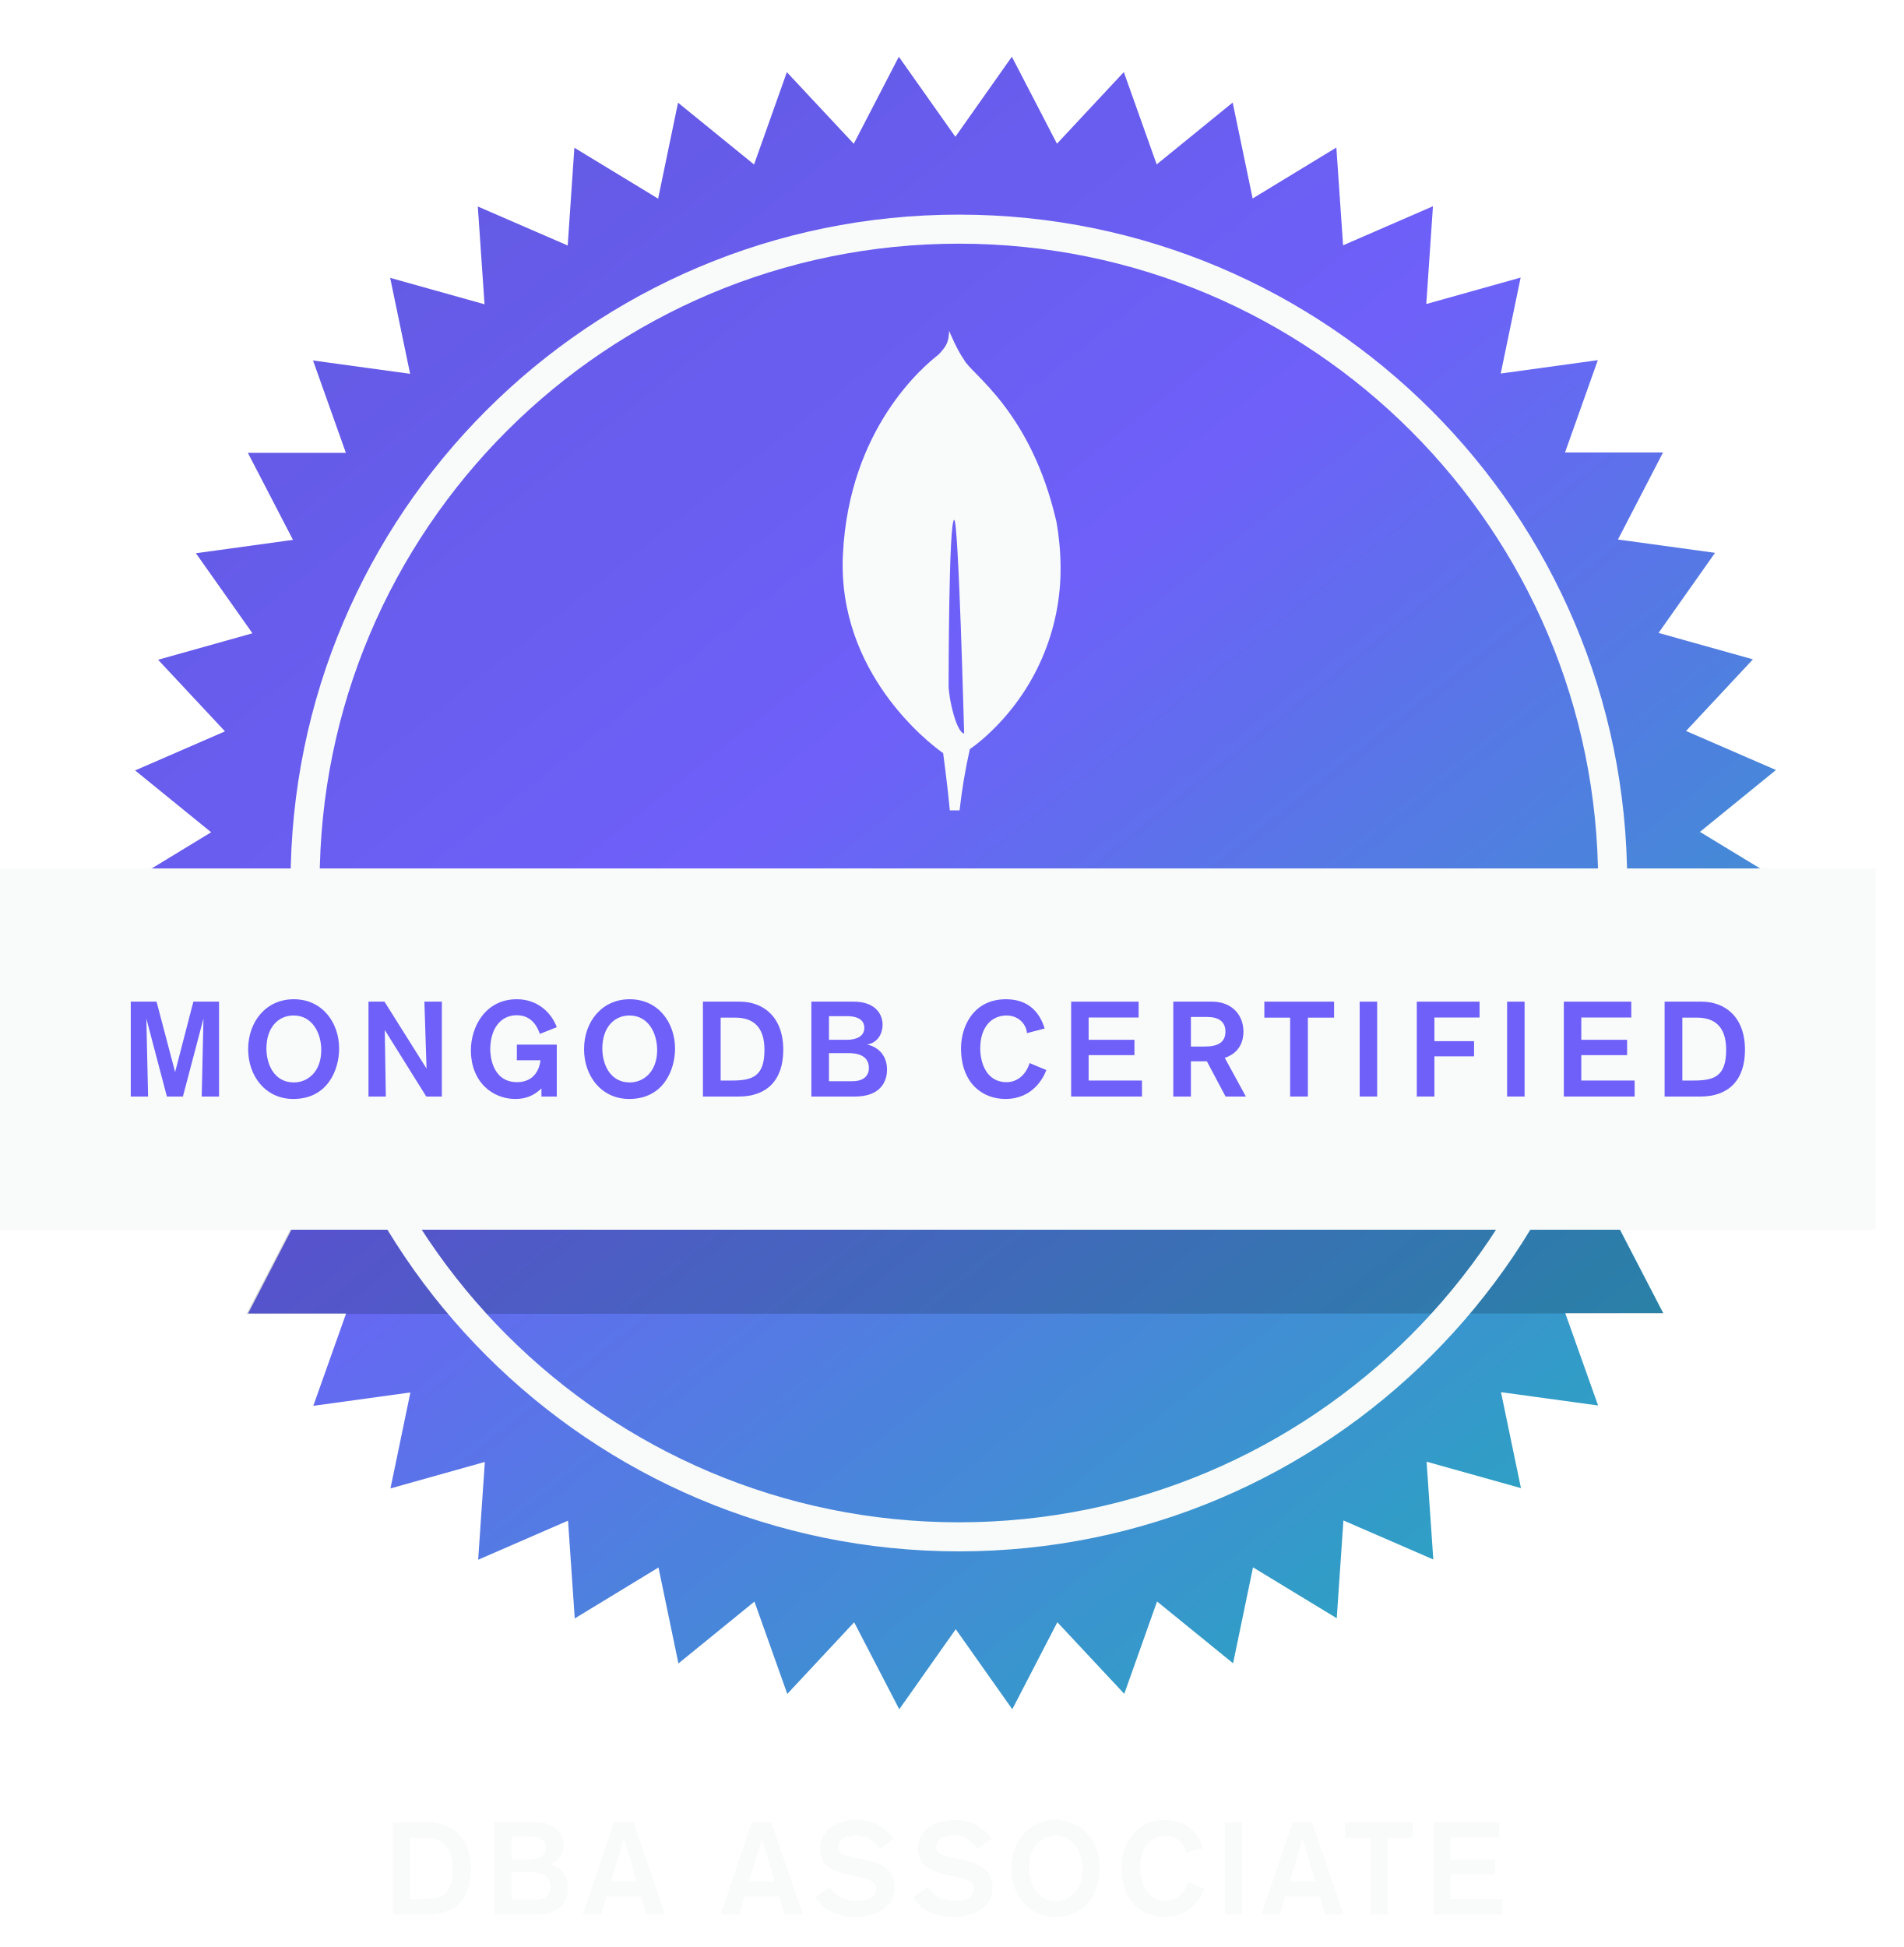
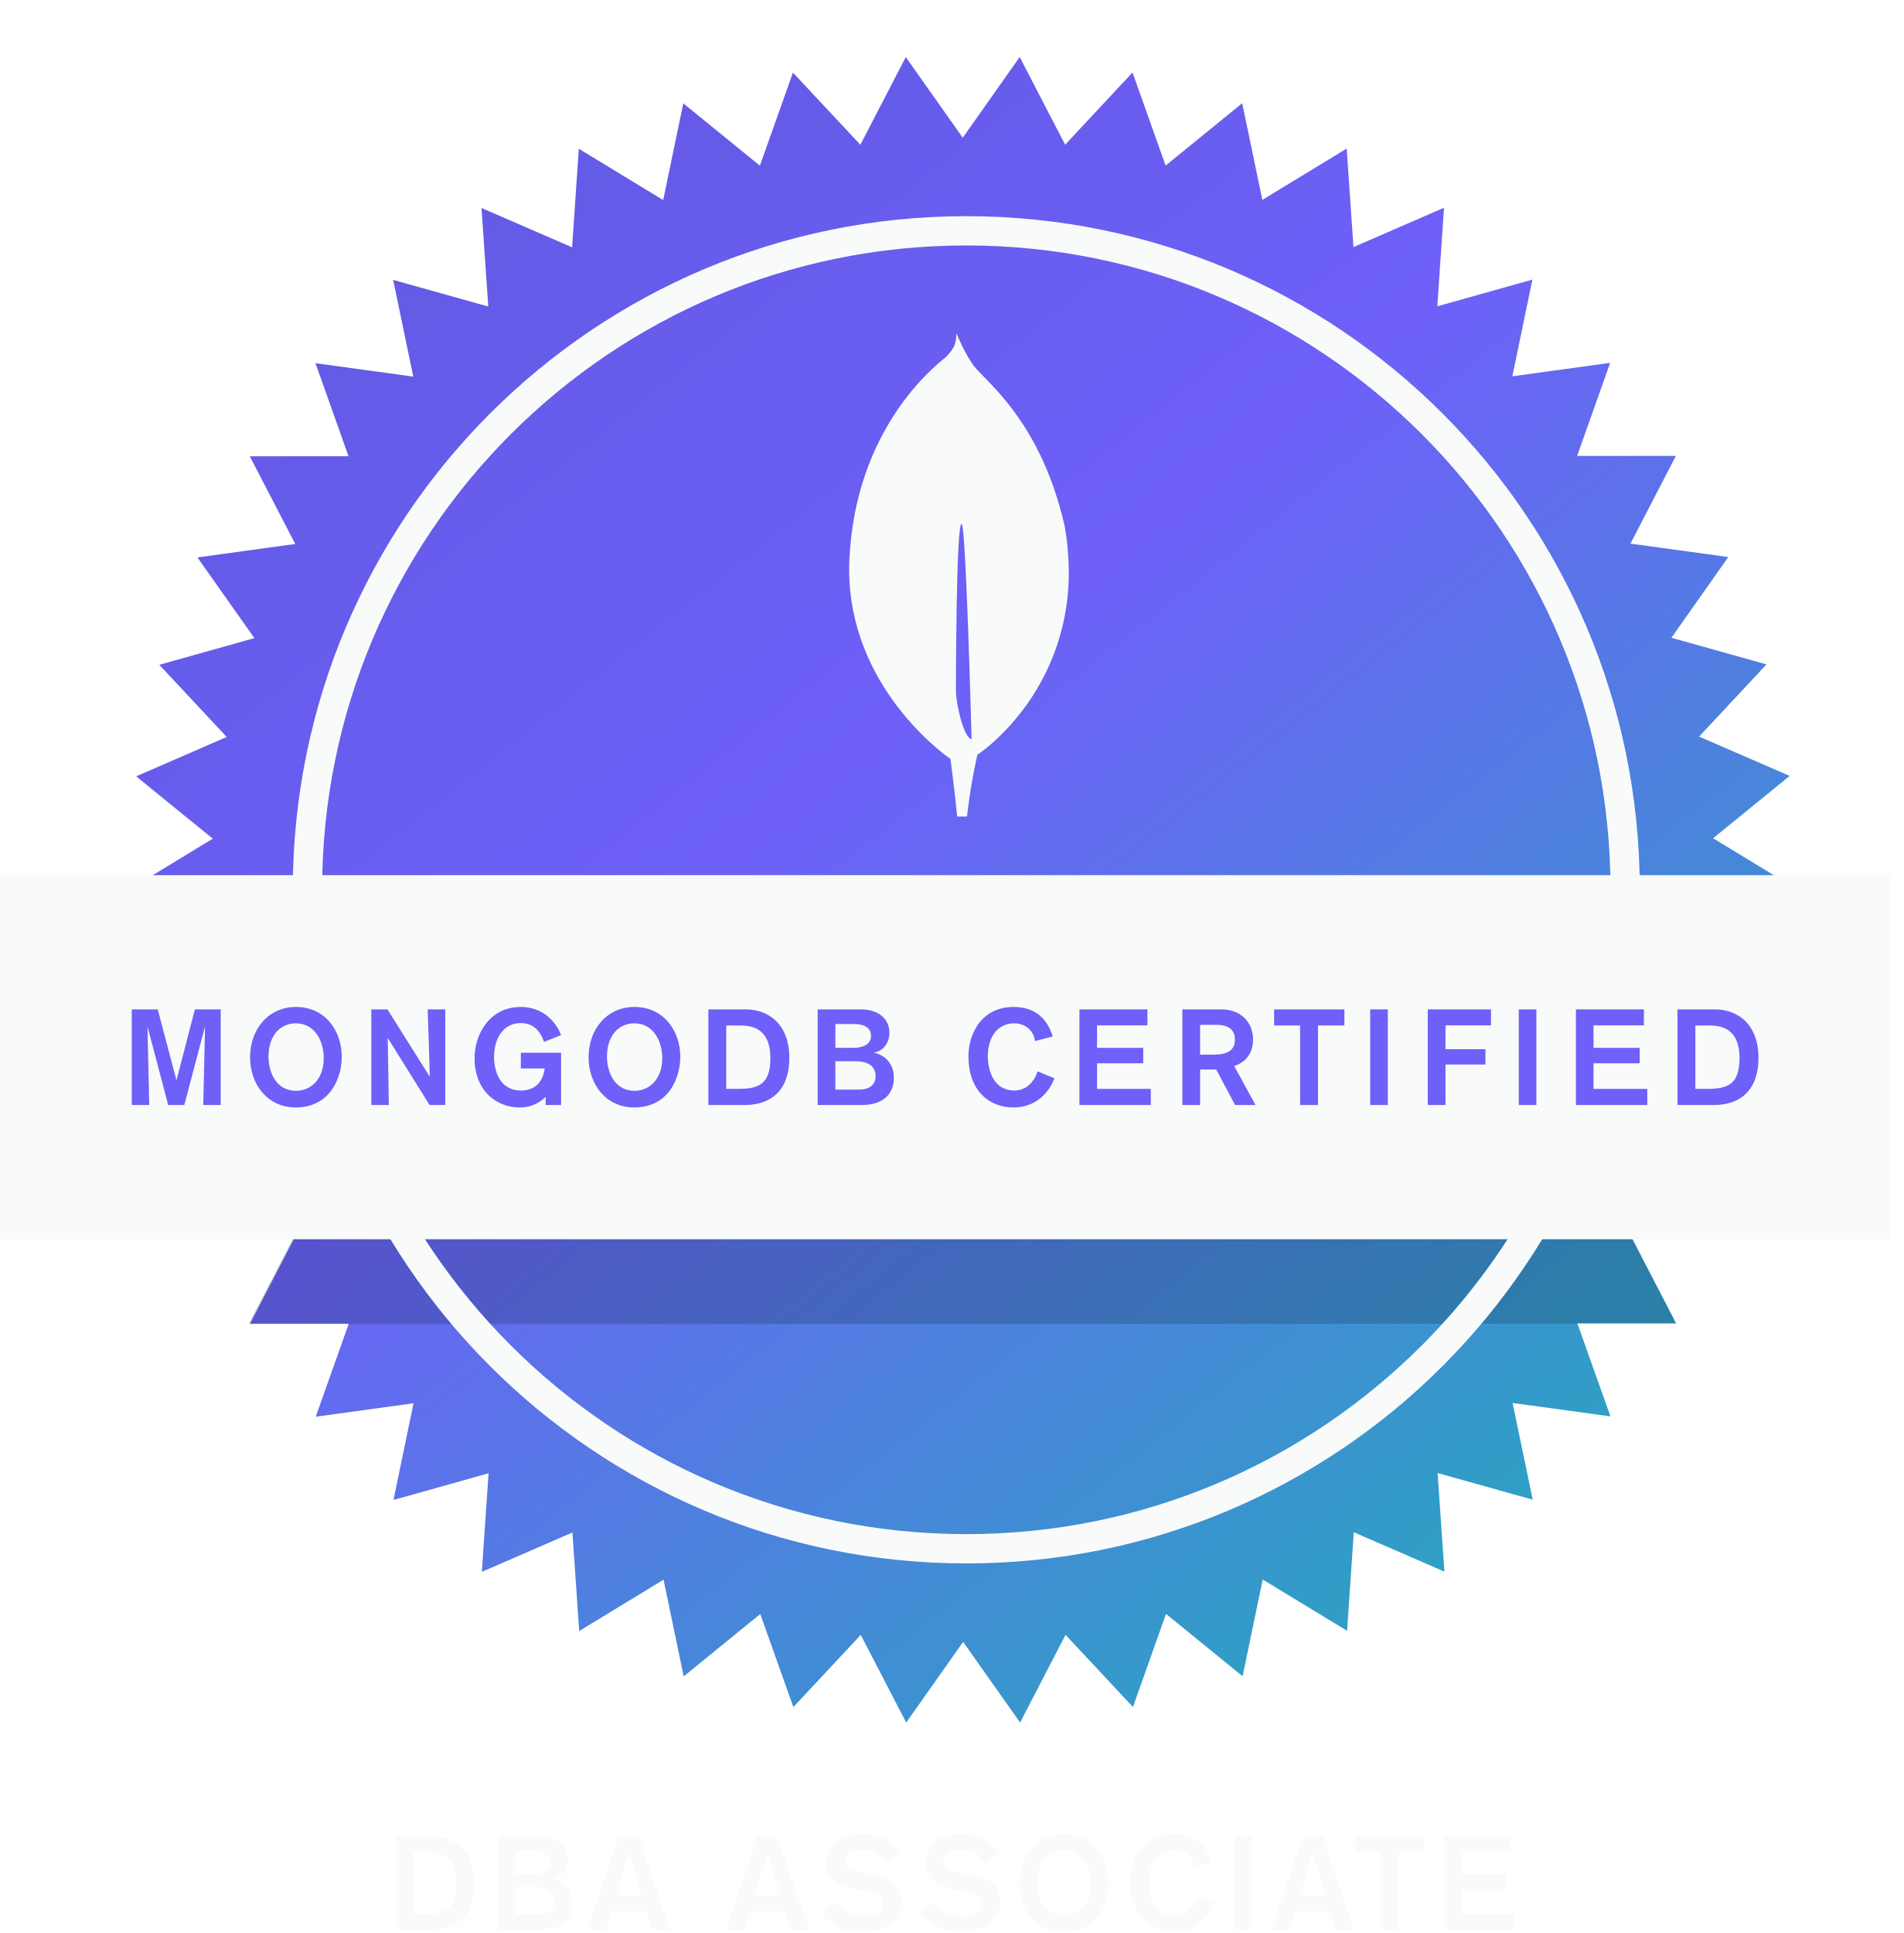
- <svg xmlns="http://www.w3.org/2000/svg" width="131" height="134" viewBox="0 0 131 134" fill="none">
-   <path d="M61.866 3.905L65.758 9.414L69.646 3.903L72.751 9.89L77.353 4.96L79.614 11.315L84.845 7.057L86.219 13.66L91.981 10.155L92.444 16.883L98.63 14.195L98.171 20.924L104.666 19.103L103.295 25.707L109.977 24.787L107.72 31.143L114.465 31.142L111.364 37.131L118.046 38.048L114.158 43.56L120.653 45.378L116.051 50.309L122.238 52.995L117.007 57.253L122.771 60.756L117.009 64.262L122.242 68.517L116.057 71.207L120.661 76.135L114.167 77.957L118.058 83.466L111.376 84.386L114.481 90.374L107.736 90.376L109.996 96.731L103.314 95.815L104.687 102.418L98.192 100.6L98.654 107.329L92.467 104.644L92.008 111.373L86.244 107.871L84.873 114.475L79.64 110.22L77.383 116.576L72.777 111.648L69.676 117.637L65.784 112.128L61.896 117.639L58.791 111.651L54.189 116.582L51.928 110.227L46.697 114.485L45.323 107.881L39.56 111.387L39.098 104.658L32.912 107.347L33.371 100.617L26.876 102.439L28.247 95.834L21.565 96.754L23.822 90.398L17.077 90.4L20.178 84.41L13.496 83.493L17.384 77.982L10.889 76.163L15.491 71.233L9.304 68.547L14.535 64.289L8.771 60.786L14.533 57.279L9.3 53.024L15.486 50.335L10.881 45.407L17.375 43.585L13.484 38.076L20.166 37.155L17.061 31.167L23.806 31.165L21.546 24.81L28.228 25.727L26.855 19.123L33.35 20.941L32.888 14.212L39.075 16.897L39.534 10.168L45.298 13.671L46.669 7.067L51.902 11.322L54.159 4.966L58.765 9.894L61.866 3.905Z" fill="url(#paint0_linear)" />
-   <path opacity="0.2" d="M114.48 90.397L111.373 84.409L20.083 84.439L16.978 90.429L23.729 90.427L107.729 90.399L114.48 90.397Z" fill="#061621" />
-   <path fill-rule="evenodd" clip-rule="evenodd" d="M112 60.771C112 86.176 91.405 106.771 66 106.771C40.595 106.771 20 86.176 20 60.771C20 35.366 40.595 14.771 66 14.771C91.405 14.771 112 35.366 112 60.771ZM66 104.771C90.3 104.771 110 85.071 110 60.771C110 36.47 90.3 16.771 66 16.771C41.7 16.771 22 36.47 22 60.771C22 85.071 41.7 104.771 66 104.771Z" fill="#F9FBFA" />
-   <path d="M27.041 125.417V131.771H29.444C31.316 131.771 32.423 130.682 32.423 128.648C32.423 126.371 31.019 125.417 29.516 125.417H27.041ZM28.229 126.488H29.21C30.389 126.488 31.163 127.082 31.163 128.648C31.163 130.439 30.344 130.7 28.967 130.7H28.229V126.488Z" fill="#F9FBFA" />
-   <path d="M34.034 125.417V131.771H36.959C38.597 131.771 39.101 130.835 39.101 129.971C39.101 128.873 38.336 128.396 37.751 128.288C38.516 128.18 38.804 127.496 38.804 126.974C38.804 126.155 38.21 125.417 36.878 125.417H34.034ZM35.213 126.389H36.446C36.923 126.389 37.58 126.524 37.58 127.172C37.58 127.802 36.941 127.973 36.41 127.973H35.213V126.389ZM35.213 128.864H36.536C37.031 128.864 37.886 128.972 37.886 129.863C37.886 130.331 37.589 130.745 36.779 130.745H35.213V128.864Z" fill="#F9FBFA" />
-   <path d="M45.774 131.771L43.605 125.417H42.255L40.104 131.771H41.382L41.751 130.529H44.136L44.505 131.771H45.774ZM43.821 129.485H42.066L42.948 126.56L43.821 129.485Z" fill="#F9FBFA" />
-   <path d="M55.266 131.771L53.096 125.417H51.746L49.596 131.771H50.873L51.242 130.529H53.627L53.996 131.771H55.266ZM53.312 129.485H51.557L52.44 126.56L53.312 129.485Z" fill="#F9FBFA" />
-   <path d="M61.525 126.542C60.643 125.345 59.527 125.255 58.96 125.255C57.358 125.255 56.449 126.11 56.449 127.235C56.449 128.477 57.457 128.819 58.267 128.999L59.077 129.179C59.878 129.359 60.301 129.476 60.301 129.998C60.301 130.547 59.77 130.835 59.077 130.835C57.907 130.835 57.385 130.295 57.106 129.881L56.107 130.574C56.674 131.555 57.826 131.933 58.888 131.933C60.022 131.933 61.588 131.456 61.588 129.881C61.588 128.603 60.526 128.216 59.527 128L58.861 127.856C58.186 127.712 57.7 127.595 57.7 127.1C57.7 126.425 58.618 126.326 58.888 126.326C59.887 126.326 60.346 126.947 60.544 127.271L61.525 126.542Z" fill="#F9FBFA" />
-   <path d="M68.261 126.542C67.379 125.345 66.263 125.255 65.696 125.255C64.094 125.255 63.185 126.11 63.185 127.235C63.185 128.477 64.193 128.819 65.003 128.999L65.813 129.179C66.614 129.359 67.037 129.476 67.037 129.998C67.037 130.547 66.506 130.835 65.813 130.835C64.643 130.835 64.121 130.295 63.842 129.881L62.843 130.574C63.41 131.555 64.562 131.933 65.624 131.933C66.758 131.933 68.324 131.456 68.324 129.881C68.324 128.603 67.262 128.216 66.263 128L65.597 127.856C64.922 127.712 64.436 127.595 64.436 127.1C64.436 126.425 65.354 126.326 65.624 126.326C66.623 126.326 67.082 126.947 67.28 127.271L68.261 126.542Z" fill="#F9FBFA" />
-   <path d="M69.611 128.603C69.611 130.385 70.763 131.933 72.635 131.933C74.921 131.933 75.704 129.998 75.704 128.558C75.704 126.839 74.597 125.255 72.662 125.255C70.826 125.255 69.611 126.74 69.611 128.603ZM70.835 128.558C70.835 127.163 71.609 126.344 72.653 126.344C73.913 126.344 74.507 127.523 74.507 128.657C74.507 130.097 73.616 130.826 72.671 130.826C71.312 130.826 70.835 129.548 70.835 128.558Z" fill="#F9FBFA" />
-   <path d="M81.779 129.53C81.59 130.178 81.059 130.808 80.24 130.808C78.827 130.808 78.476 129.413 78.476 128.549C78.476 127.136 79.214 126.344 80.249 126.344C80.951 126.344 81.536 126.83 81.608 127.523L82.787 127.217C82.517 126.308 81.842 125.255 80.204 125.255C77.99 125.255 77.189 127.118 77.189 128.531C77.189 130.907 78.656 131.933 80.159 131.933C81.986 131.933 82.697 130.538 82.904 129.998L81.779 129.53Z" fill="#F9FBFA" />
-   <path d="M85.482 131.771V125.417H84.312V131.771H85.482Z" fill="#F9FBFA" />
-   <path d="M92.484 131.771L90.315 125.417H88.965L86.814 131.771H88.092L88.461 130.529H90.846L91.215 131.771H92.484ZM90.531 129.485H88.776L89.658 126.56L90.531 129.485Z" fill="#F9FBFA" />
-   <path d="M97.249 126.488V125.417H92.578V126.488H94.306V131.771H95.494V126.488H97.249Z" fill="#F9FBFA" />
-   <path d="M103.419 131.771V130.7H99.846V128.999H102.915V127.973H99.846V126.479H103.194V125.417H98.676V131.771H103.419Z" fill="#F9FBFA" />
-   <path d="M72.714 35.909C70.955 28.24 66.801 25.718 66.354 24.755C65.863 24.073 65.369 22.862 65.369 22.862C65.36 22.843 65.347 22.806 65.332 22.771C65.282 23.449 65.255 23.713 64.605 24.399C63.598 25.182 58.432 29.465 58.017 38.179C57.626 46.303 63.957 51.146 64.819 51.764L64.916 51.831C64.916 51.871 65.188 53.769 65.377 55.771H66.047C66.205 54.354 66.442 52.946 66.755 51.554L66.807 51.52C67.189 51.248 67.554 50.953 67.9 50.636L67.939 50.6C71.216 47.605 73.054 43.376 72.999 38.964C72.989 37.94 72.893 36.918 72.714 35.909ZM65.293 47.176C65.293 47.176 65.293 35.78 65.679 35.78C65.976 35.78 66.361 50.481 66.361 50.481C65.827 50.419 65.293 48.063 65.293 47.176Z" fill="#F9FBFA" />
-   <rect width="129.107" height="24.863" transform="translate(0 59.771)" fill="#F9FBFA" />
-   <path d="M15.077 75.468V68.938H13.31L12.053 73.784L10.776 68.938H9V75.468H10.193C10.193 75.255 10.073 70.103 10.073 70.103L11.488 75.468H12.589L14.004 70.103C14.004 70.103 13.884 75.311 13.884 75.468H15.077Z" fill="#6E60F9" />
-   <path d="M17.08 72.212C17.08 74.043 18.264 75.635 20.188 75.635C22.538 75.635 23.342 73.646 23.342 72.166C23.342 70.399 22.205 68.771 20.216 68.771C18.329 68.771 17.08 70.297 17.08 72.212ZM18.338 72.166C18.338 70.732 19.134 69.89 20.207 69.89C21.502 69.89 22.112 71.102 22.112 72.267C22.112 73.748 21.196 74.497 20.225 74.497C18.828 74.497 18.338 73.183 18.338 72.166Z" fill="#6E60F9" />
-   <path d="M30.414 75.468V68.938H29.211C29.221 69.085 29.359 73.544 29.359 73.544L26.464 68.938H25.363V75.468H26.557C26.557 75.348 26.483 70.889 26.483 70.889L29.341 75.468H30.414Z" fill="#6E60F9" />
-   <path d="M38.323 75.468V71.897H35.575V72.971H37.203C37.074 73.988 36.445 74.478 35.594 74.478C33.809 74.478 33.744 72.508 33.744 72.231C33.744 70.787 34.465 69.872 35.566 69.872C36.704 69.872 37.046 70.843 37.157 71.157L38.323 70.695C37.934 69.659 36.972 68.771 35.575 68.771C33.365 68.771 32.412 70.732 32.412 72.267C32.412 74.487 33.91 75.635 35.474 75.635C36.204 75.635 36.741 75.403 37.268 74.913V75.468H38.323Z" fill="#6E60F9" />
-   <path d="M40.2 72.212C40.2 74.043 41.384 75.635 43.308 75.635C45.658 75.635 46.463 73.646 46.463 72.166C46.463 70.399 45.325 68.771 43.336 68.771C41.449 68.771 40.2 70.297 40.2 72.212ZM41.458 72.166C41.458 70.732 42.254 69.89 43.327 69.89C44.622 69.89 45.232 71.102 45.232 72.267C45.232 73.748 44.317 74.497 43.345 74.497C41.949 74.497 41.458 73.183 41.458 72.166Z" fill="#6E60F9" />
-   <path d="M48.382 68.938V75.468H50.852C52.776 75.468 53.913 74.349 53.913 72.258C53.913 69.918 52.47 68.938 50.926 68.938H48.382ZM49.603 70.038H50.611C51.823 70.038 52.618 70.649 52.618 72.258C52.618 74.099 51.777 74.367 50.361 74.367H49.603V70.038Z" fill="#6E60F9" />
-   <path d="M55.847 68.938V75.468H58.853C60.536 75.468 61.054 74.506 61.054 73.618C61.054 72.49 60.268 71.999 59.667 71.888C60.453 71.777 60.749 71.074 60.749 70.538C60.749 69.696 60.139 68.938 58.77 68.938H55.847ZM57.058 69.936H58.326C58.816 69.936 59.491 70.075 59.491 70.741C59.491 71.389 58.834 71.564 58.289 71.564H57.058V69.936ZM57.058 72.48H58.418C58.927 72.48 59.806 72.591 59.806 73.507C59.806 73.988 59.5 74.413 58.668 74.413H57.058V72.48Z" fill="#6E60F9" />
-   <path d="M70.865 73.165C70.67 73.831 70.125 74.478 69.283 74.478C67.831 74.478 67.47 73.044 67.47 72.156C67.47 70.704 68.228 69.89 69.292 69.89C70.014 69.89 70.615 70.39 70.689 71.102L71.901 70.787C71.623 69.853 70.929 68.771 69.246 68.771C66.97 68.771 66.147 70.686 66.147 72.138C66.147 74.58 67.655 75.635 69.2 75.635C71.077 75.635 71.808 74.201 72.021 73.646L70.865 73.165Z" fill="#6E60F9" />
-   <path d="M78.602 75.468V74.367H74.93V72.619H78.084V71.564H74.93V70.029H78.371V68.938H73.727V75.468H78.602Z" fill="#6E60F9" />
-   <path d="M80.757 68.938V75.468H81.969V73.044H83.07L84.356 75.468H85.752L84.3 72.804C85.336 72.462 85.586 71.638 85.586 71.01C85.586 69.779 84.716 68.938 83.43 68.938H80.757ZM81.969 69.992H83.079C83.865 69.992 84.346 70.297 84.346 71C84.346 71.768 83.791 72.027 82.912 72.027H81.969V69.992Z" fill="#6E60F9" />
-   <path d="M91.825 70.038V68.938H87.024V70.038H88.8V75.468H90.021V70.038H91.825Z" fill="#6E60F9" />
-   <path d="M94.79 75.468V68.938H93.587V75.468H94.79Z" fill="#6E60F9" />
-   <path d="M101.838 70.029V68.938H97.518V75.468H98.73V72.702H101.459V71.657H98.73V70.029H101.838Z" fill="#6E60F9" />
-   <path d="M104.937 75.468V68.938H103.734V75.468H104.937Z" fill="#6E60F9" />
-   <path d="M112.512 75.468V74.367H108.84V72.619H111.994V71.564H108.84V70.029H112.281V68.938H107.638V75.468H112.512Z" fill="#6E60F9" />
-   <path d="M114.575 68.938V75.468H117.045C118.969 75.468 120.107 74.349 120.107 72.258C120.107 69.918 118.664 68.938 117.119 68.938H114.575ZM115.796 70.038H116.804C118.016 70.038 118.812 70.649 118.812 72.258C118.812 74.099 117.97 74.367 116.555 74.367H115.796V70.038Z" fill="#6E60F9" />
+ <svg xmlns="http://www.w3.org/2000/svg" width="130" height="132" viewBox="0 0 130 132" fill="none">
+   <path d="M61.866 3.896L65.757 9.405L69.646 3.894L72.751 9.881L77.353 4.951L79.614 11.306L84.845 7.048L86.219 13.651L91.981 10.145L92.444 16.874L98.629 14.186L98.171 20.915L104.665 19.094L103.295 25.698L109.977 24.778L107.72 31.134L114.465 31.133L111.364 37.122L118.046 38.039L114.158 43.551L120.653 45.369L116.051 50.3L122.238 52.985L117.007 57.243L122.771 60.747L117.009 64.253L122.242 68.508L116.056 71.197L120.661 76.126L114.167 77.947L118.058 83.457L111.376 84.377L114.48 90.365L107.736 90.367L109.996 96.722L103.313 95.806L104.687 102.409L98.192 100.591L98.654 107.32L92.466 104.635L92.008 111.364L86.244 107.862L84.873 114.466L79.64 110.211L77.382 116.566L72.777 111.638L69.675 117.628L65.784 112.119L61.896 117.63L58.791 111.642L54.188 116.572L51.928 110.218L46.697 114.476L45.322 107.872L39.56 111.378L39.098 104.649L32.912 107.338L33.37 100.608L26.876 102.429L28.246 95.825L21.565 96.745L23.821 90.389L17.077 90.391L20.178 84.401L13.496 83.484L17.384 77.973L10.889 76.154L15.491 71.224L9.304 68.538L14.534 64.28L8.771 60.777L14.533 57.27L9.3 53.015L15.485 50.326L10.88 45.398L17.375 43.576L13.484 38.066L20.166 37.146L17.061 31.158L23.806 31.156L21.546 24.801L28.228 25.718L26.854 19.114L33.35 20.932L32.888 14.203L39.075 16.888L39.534 10.159L45.298 13.662L46.669 7.058L51.902 11.313L54.159 4.957L58.764 9.885L61.866 3.896Z" fill="url(#paint0_linear)" />
+   <path opacity="0.2" d="M114.48 90.388L111.373 84.4L20.082 84.43L16.977 90.42L23.729 90.418L107.728 90.39L114.48 90.388Z" fill="#061621" />
+   <path fill-rule="evenodd" clip-rule="evenodd" d="M112 60.762C112 86.167 91.405 106.762 66 106.762C40.595 106.762 20 86.167 20 60.762C20 35.357 40.595 14.762 66 14.762C91.405 14.762 112 35.357 112 60.762ZM66 104.762C90.3 104.762 110 85.062 110 60.762C110 36.461 90.3 16.762 66 16.762C41.7 16.762 22 36.461 22 60.762C22 85.062 41.7 104.762 66 104.762Z" fill="#F9FBFA" />
+   <path d="M27.041 125.408V131.762H29.444C31.316 131.762 32.422 130.673 32.422 128.639C32.422 126.362 31.018 125.408 29.515 125.408H27.041ZM28.229 126.479H29.209C30.389 126.479 31.163 127.073 31.163 128.639C31.163 130.43 30.343 130.691 28.966 130.691H28.229V126.479Z" fill="#F9FBFA" />
+   <path d="M34.034 125.408V131.762H36.959C38.597 131.762 39.101 130.826 39.101 129.962C39.101 128.864 38.336 128.387 37.751 128.279C38.516 128.171 38.804 127.487 38.804 126.965C38.804 126.146 38.21 125.408 36.878 125.408H34.034ZM35.213 126.38H36.446C36.923 126.38 37.58 126.515 37.58 127.163C37.58 127.793 36.941 127.964 36.41 127.964H35.213V126.38ZM35.213 128.855H36.536C37.031 128.855 37.886 128.963 37.886 129.854C37.886 130.322 37.589 130.736 36.779 130.736H35.213V128.855Z" fill="#F9FBFA" />
+   <path d="M45.774 131.762L43.605 125.408H42.255L40.104 131.762H41.382L41.751 130.52H44.136L44.505 131.762H45.774ZM43.821 129.476H42.066L42.948 126.551L43.821 129.476Z" fill="#F9FBFA" />
+   <path d="M55.265 131.762L53.096 125.408H51.746L49.595 131.762H50.873L51.242 130.52H53.627L53.996 131.762H55.265ZM53.312 129.476H51.557L52.439 126.551L53.312 129.476Z" fill="#F9FBFA" />
+   <path d="M61.524 126.533C60.642 125.336 59.526 125.246 58.959 125.246C57.357 125.246 56.448 126.101 56.448 127.226C56.448 128.468 57.456 128.81 58.266 128.99L59.076 129.17C59.877 129.35 60.3 129.467 60.3 129.989C60.3 130.538 59.769 130.826 59.076 130.826C57.906 130.826 57.384 130.286 57.105 129.872L56.106 130.565C56.673 131.546 57.825 131.924 58.887 131.924C60.021 131.924 61.587 131.447 61.587 129.872C61.587 128.594 60.525 128.207 59.526 127.991L58.86 127.847C58.185 127.703 57.699 127.586 57.699 127.091C57.699 126.416 58.617 126.317 58.887 126.317C59.886 126.317 60.345 126.938 60.543 127.262L61.524 126.533Z" fill="#F9FBFA" />
+   <path d="M68.261 126.533C67.379 125.336 66.263 125.246 65.696 125.246C64.094 125.246 63.185 126.101 63.185 127.226C63.185 128.468 64.193 128.81 65.003 128.99L65.813 129.17C66.614 129.35 67.037 129.467 67.037 129.989C67.037 130.538 66.506 130.826 65.813 130.826C64.643 130.826 64.121 130.286 63.842 129.872L62.843 130.565C63.41 131.546 64.562 131.924 65.624 131.924C66.758 131.924 68.324 131.447 68.324 129.872C68.324 128.594 67.262 128.207 66.263 127.991L65.597 127.847C64.922 127.703 64.436 127.586 64.436 127.091C64.436 126.416 65.354 126.317 65.624 126.317C66.623 126.317 67.082 126.938 67.28 127.262L68.261 126.533Z" fill="#F9FBFA" />
+   <path d="M69.611 128.594C69.611 130.376 70.763 131.924 72.635 131.924C74.921 131.924 75.704 129.989 75.704 128.549C75.704 126.83 74.597 125.246 72.662 125.246C70.826 125.246 69.611 126.731 69.611 128.594ZM70.835 128.549C70.835 127.154 71.609 126.335 72.653 126.335C73.913 126.335 74.507 127.514 74.507 128.648C74.507 130.088 73.616 130.817 72.671 130.817C71.312 130.817 70.835 129.539 70.835 128.549Z" fill="#F9FBFA" />
+   <path d="M81.778 129.521C81.589 130.169 81.058 130.799 80.239 130.799C78.826 130.799 78.475 129.404 78.475 128.54C78.475 127.127 79.213 126.335 80.248 126.335C80.95 126.335 81.535 126.821 81.607 127.514L82.786 127.208C82.516 126.299 81.841 125.246 80.203 125.246C77.989 125.246 77.188 127.109 77.188 128.522C77.188 130.898 78.655 131.924 80.158 131.924C81.985 131.924 82.696 130.529 82.903 129.989L81.778 129.521Z" fill="#F9FBFA" />
+   <path d="M85.482 131.762V125.408H84.312V131.762H85.482Z" fill="#F9FBFA" />
+   <path d="M92.484 131.762L90.314 125.408H88.965L86.814 131.762H88.091L88.46 130.52H90.846L91.215 131.762H92.484ZM90.531 129.476H88.775L89.657 126.551L90.531 129.476Z" fill="#F9FBFA" />
+   <path d="M97.249 126.479V125.408H92.578V126.479H94.306V131.762H95.494V126.479H97.249Z" fill="#F9FBFA" />
+   <path d="M103.418 131.762V130.691H99.845V128.99H102.914V127.964H99.845V126.47H103.193V125.408H98.675V131.762H103.418Z" fill="#F9FBFA" />
+   <path d="M72.714 35.9C70.955 28.231 66.801 25.709 66.354 24.746C65.863 24.064 65.369 22.853 65.369 22.853C65.36 22.834 65.347 22.797 65.332 22.762C65.282 23.44 65.255 23.704 64.605 24.39C63.598 25.173 58.432 29.456 58.017 38.17C57.626 46.294 63.957 51.137 64.819 51.755L64.916 51.822C64.916 51.862 65.188 53.76 65.377 55.762H66.047C66.205 54.345 66.442 52.937 66.755 51.545L66.807 51.511C67.189 51.239 67.554 50.944 67.9 50.627L67.939 50.592C71.216 47.596 73.054 43.367 72.999 38.955C72.989 37.931 72.893 36.909 72.714 35.9ZM65.293 47.167C65.293 47.167 65.293 35.771 65.679 35.771C65.976 35.771 66.361 50.472 66.361 50.472C65.827 50.41 65.293 48.054 65.293 47.167Z" fill="#F9FBFA" />
+   <rect width="129.107" height="24.863" transform="translate(0 59.7618)" fill="#F9FBFA" />
+   <path d="M15.077 75.459V68.928H13.31L12.053 73.775L10.776 68.928H9V75.459H10.193C10.193 75.246 10.073 70.094 10.073 70.094L11.488 75.459H12.589L14.004 70.094C14.004 70.094 13.884 75.302 13.884 75.459H15.077Z" fill="#6E60F9" />
+   <path d="M17.08 72.203C17.08 74.034 18.264 75.625 20.188 75.625C22.538 75.625 23.342 73.637 23.342 72.157C23.342 70.39 22.205 68.762 20.216 68.762C18.329 68.762 17.08 70.288 17.08 72.203ZM18.338 72.157C18.338 70.723 19.134 69.881 20.207 69.881C21.502 69.881 22.112 71.093 22.112 72.258C22.112 73.738 21.196 74.488 20.225 74.488C18.828 74.488 18.338 73.174 18.338 72.157Z" fill="#6E60F9" />
+   <path d="M30.414 75.459V68.928H29.211C29.221 69.076 29.359 73.535 29.359 73.535L26.464 68.928H25.363V75.459H26.557C26.557 75.339 26.483 70.88 26.483 70.88L29.341 75.459H30.414Z" fill="#6E60F9" />
+   <path d="M38.323 75.459V71.888H35.575V72.961H37.203C37.074 73.979 36.445 74.469 35.594 74.469C33.809 74.469 33.744 72.499 33.744 72.221C33.744 70.778 34.465 69.863 35.566 69.863C36.704 69.863 37.046 70.834 37.157 71.148L38.323 70.686C37.934 69.65 36.972 68.762 35.575 68.762C33.365 68.762 32.412 70.723 32.412 72.258C32.412 74.478 33.91 75.625 35.474 75.625C36.204 75.625 36.741 75.394 37.268 74.904V75.459H38.323Z" fill="#6E60F9" />
+   <path d="M40.2 72.203C40.2 74.034 41.384 75.625 43.308 75.625C45.658 75.625 46.463 73.637 46.463 72.157C46.463 70.39 45.325 68.762 43.336 68.762C41.449 68.762 40.2 70.288 40.2 72.203ZM41.458 72.157C41.458 70.723 42.254 69.881 43.327 69.881C44.622 69.881 45.232 71.093 45.232 72.258C45.232 73.738 44.317 74.488 43.345 74.488C41.949 74.488 41.458 73.174 41.458 72.157Z" fill="#6E60F9" />
+   <path d="M48.382 68.928V75.459H50.852C52.776 75.459 53.913 74.34 53.913 72.249C53.913 69.909 52.47 68.928 50.926 68.928H48.382ZM49.603 70.029H50.611C51.823 70.029 52.618 70.64 52.618 72.249C52.618 74.09 51.777 74.358 50.361 74.358H49.603V70.029Z" fill="#6E60F9" />
+   <path d="M55.847 68.928V75.459H58.853C60.536 75.459 61.054 74.497 61.054 73.609C61.054 72.48 60.268 71.99 59.667 71.879C60.453 71.768 60.749 71.065 60.749 70.529C60.749 69.687 60.139 68.928 58.77 68.928H55.847ZM57.058 69.927H58.326C58.816 69.927 59.491 70.066 59.491 70.732C59.491 71.38 58.834 71.555 58.289 71.555H57.058V69.927ZM57.058 72.471H58.418C58.927 72.471 59.806 72.582 59.806 73.498C59.806 73.979 59.5 74.404 58.668 74.404H57.058V72.471Z" fill="#6E60F9" />
+   <path d="M70.865 73.156C70.67 73.822 70.125 74.469 69.283 74.469C67.831 74.469 67.47 73.035 67.47 72.147C67.47 70.695 68.228 69.881 69.292 69.881C70.014 69.881 70.615 70.381 70.689 71.093L71.901 70.778C71.623 69.844 70.929 68.762 69.246 68.762C66.97 68.762 66.147 70.677 66.147 72.129C66.147 74.571 67.655 75.625 69.2 75.625C71.077 75.625 71.808 74.192 72.021 73.637L70.865 73.156Z" fill="#6E60F9" />
+   <path d="M78.602 75.459V74.358H74.93V72.61H78.084V71.555H74.93V70.02H78.371V68.928H73.727V75.459H78.602Z" fill="#6E60F9" />
+   <path d="M80.757 68.928V75.459H81.969V73.035H83.07L84.356 75.459H85.752L84.3 72.795C85.336 72.453 85.586 71.629 85.586 71C85.586 69.77 84.716 68.928 83.43 68.928H80.757ZM81.969 69.983H83.079C83.865 69.983 84.346 70.288 84.346 70.991C84.346 71.759 83.791 72.018 82.912 72.018H81.969V69.983Z" fill="#6E60F9" />
+   <path d="M91.825 70.029V68.928H87.024V70.029H88.8V75.459H90.021V70.029H91.825Z" fill="#6E60F9" />
+   <path d="M94.79 75.459V68.928H93.587V75.459H94.79Z" fill="#6E60F9" />
+   <path d="M101.838 70.02V68.928H97.518V75.459H98.73V72.693H101.459V71.648H98.73V70.02H101.838Z" fill="#6E60F9" />
+   <path d="M104.937 75.459V68.928H103.734V75.459H104.937Z" fill="#6E60F9" />
+   <path d="M112.512 75.459V74.358H108.84V72.61H111.994V71.555H108.84V70.02H112.281V68.928H107.638V75.459H112.512Z" fill="#6E60F9" />
+   <path d="M114.575 68.928V75.459H117.045C118.969 75.459 120.107 74.34 120.107 72.249C120.107 69.909 118.664 68.928 117.119 68.928H114.575ZM115.796 70.029H116.804C118.016 70.029 118.812 70.64 118.812 72.249C118.812 74.09 117.97 74.358 116.555 74.358H115.796V70.029Z" fill="#6E60F9" />
  <defs>
-     <linearGradient id="paint0_linear" x1="104" y1="102.229" x2="-23" y2="-57.771" gradientUnits="userSpaceOnUse">
+     <linearGradient id="paint0_linear" x1="104" y1="102.22" x2="-23" y2="-57.78" gradientUnits="userSpaceOnUse">
      <stop stop-color="#2F9FC5" />
      <stop offset="0.331" stop-color="#6E60F9" />
      <stop offset="1" stop-color="#4F4FBF" />
    </linearGradient>
  </defs>
</svg>
